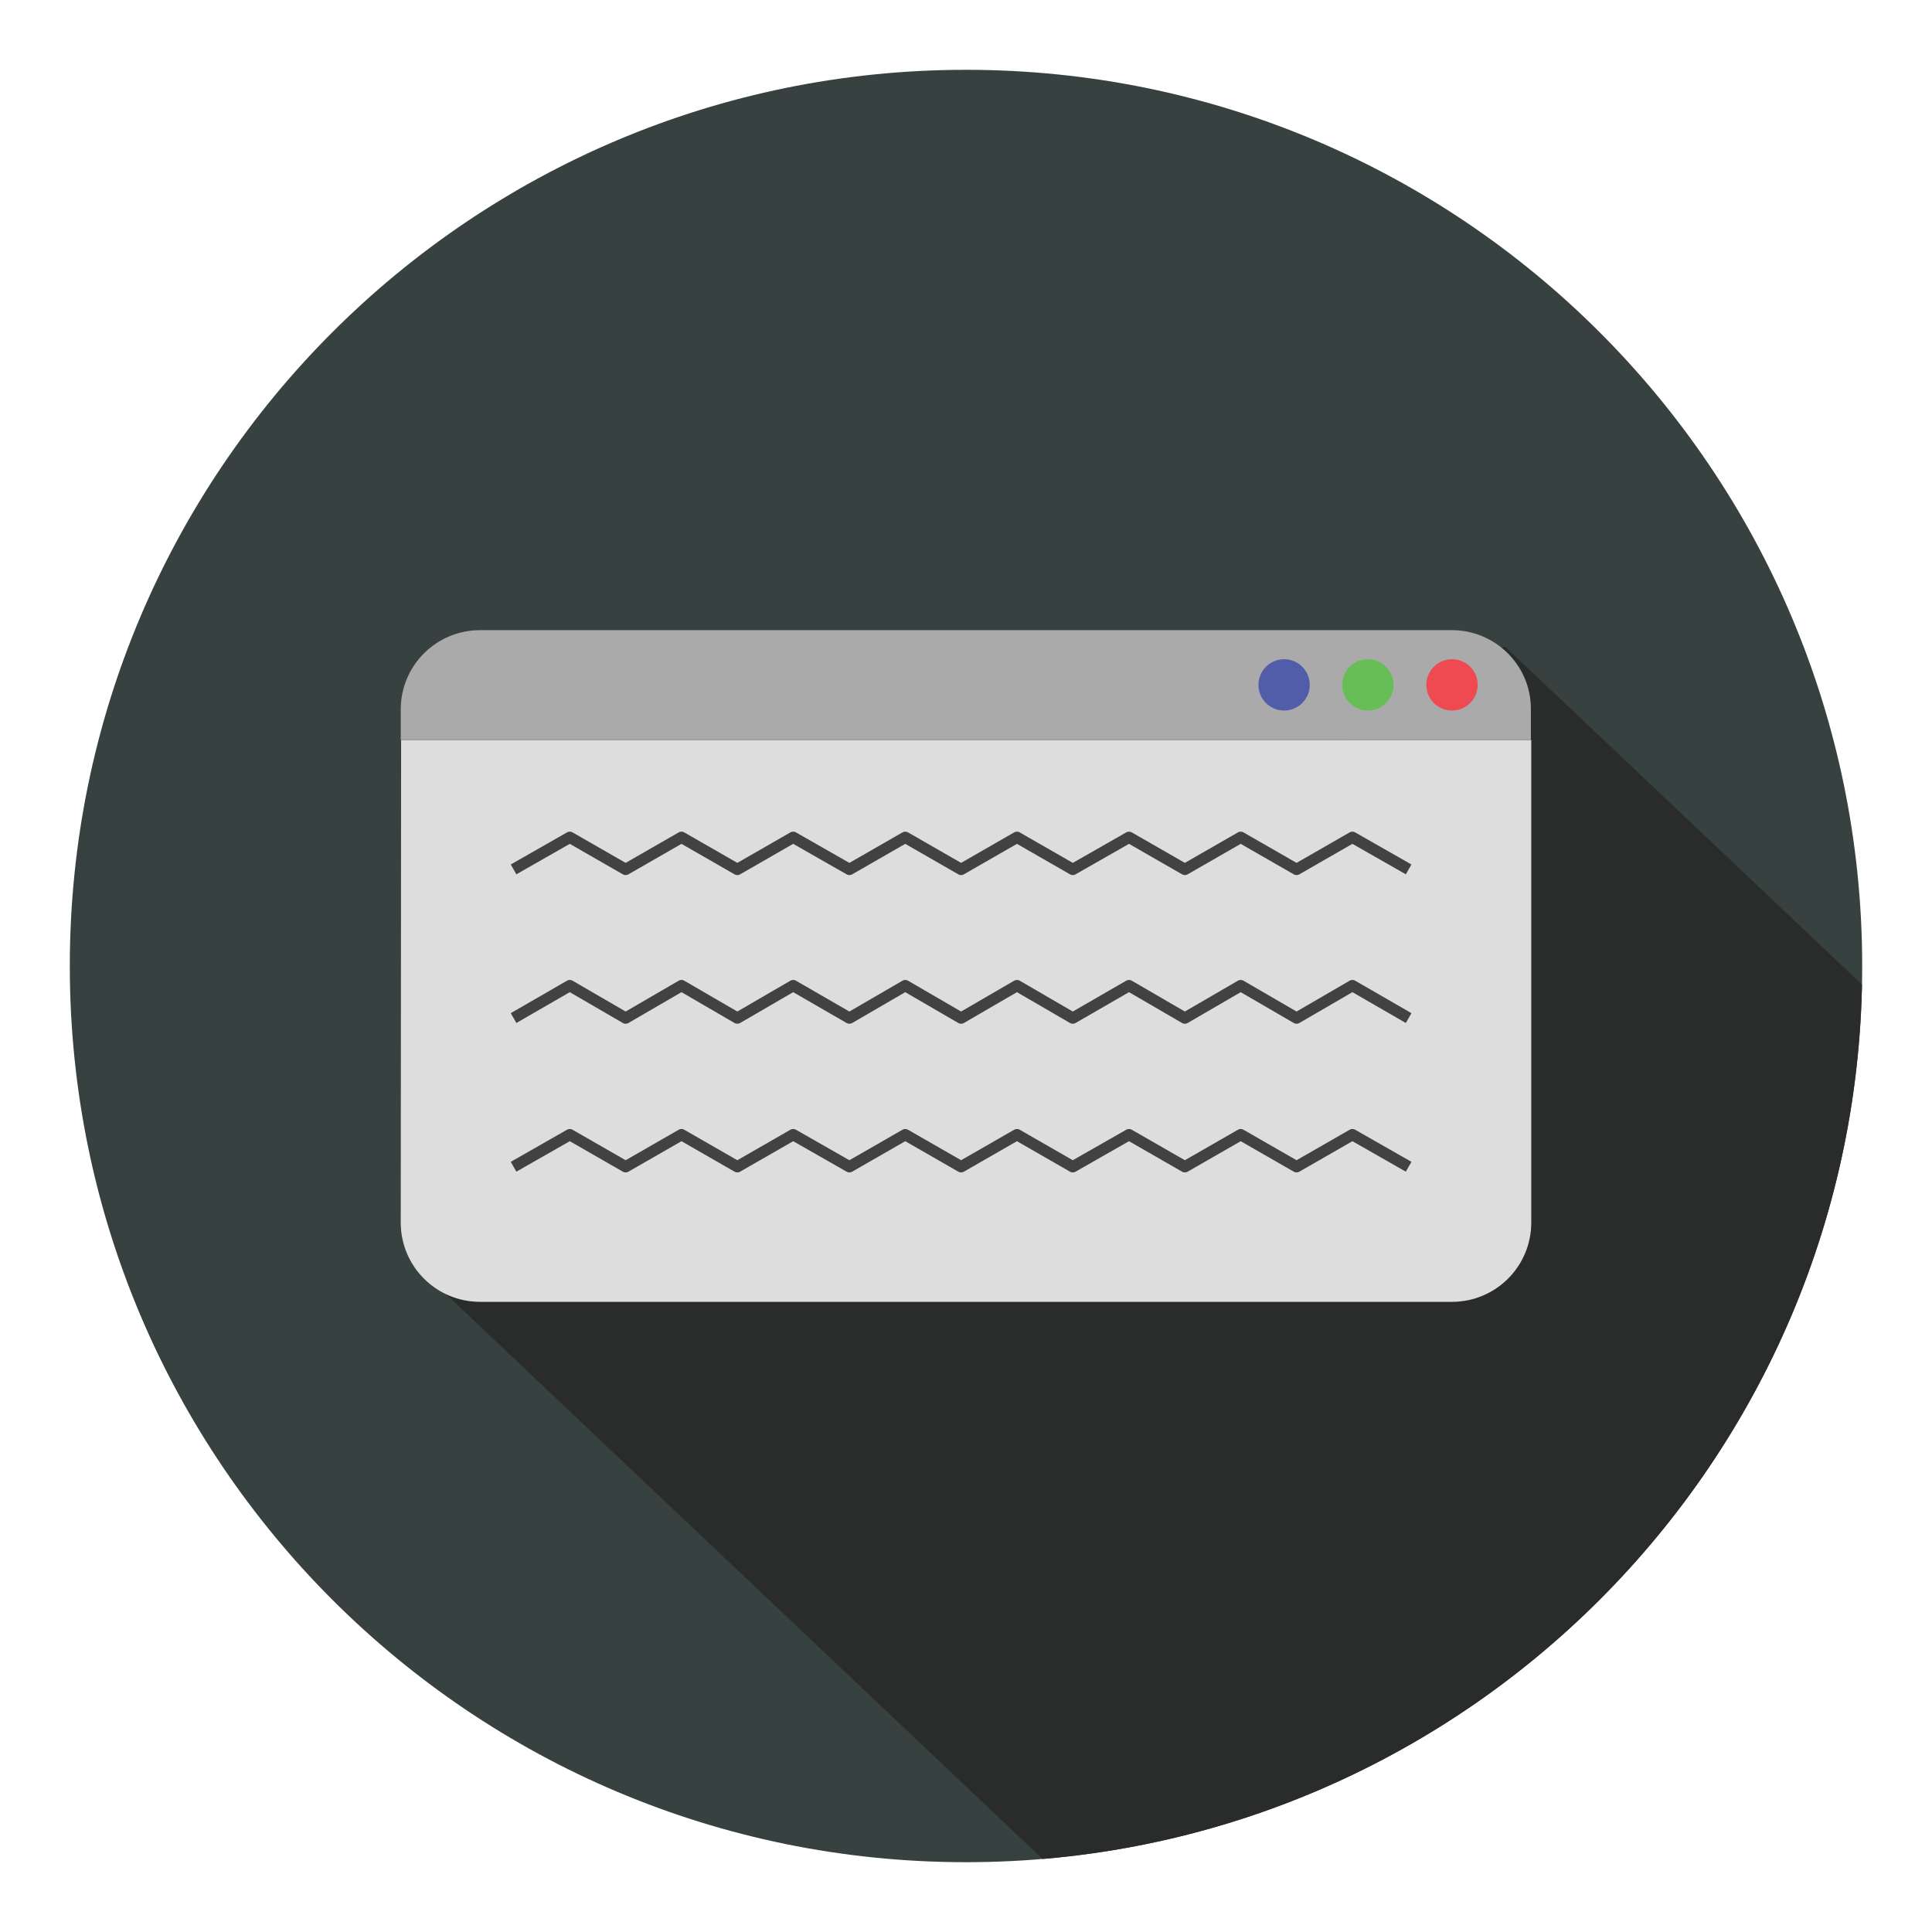
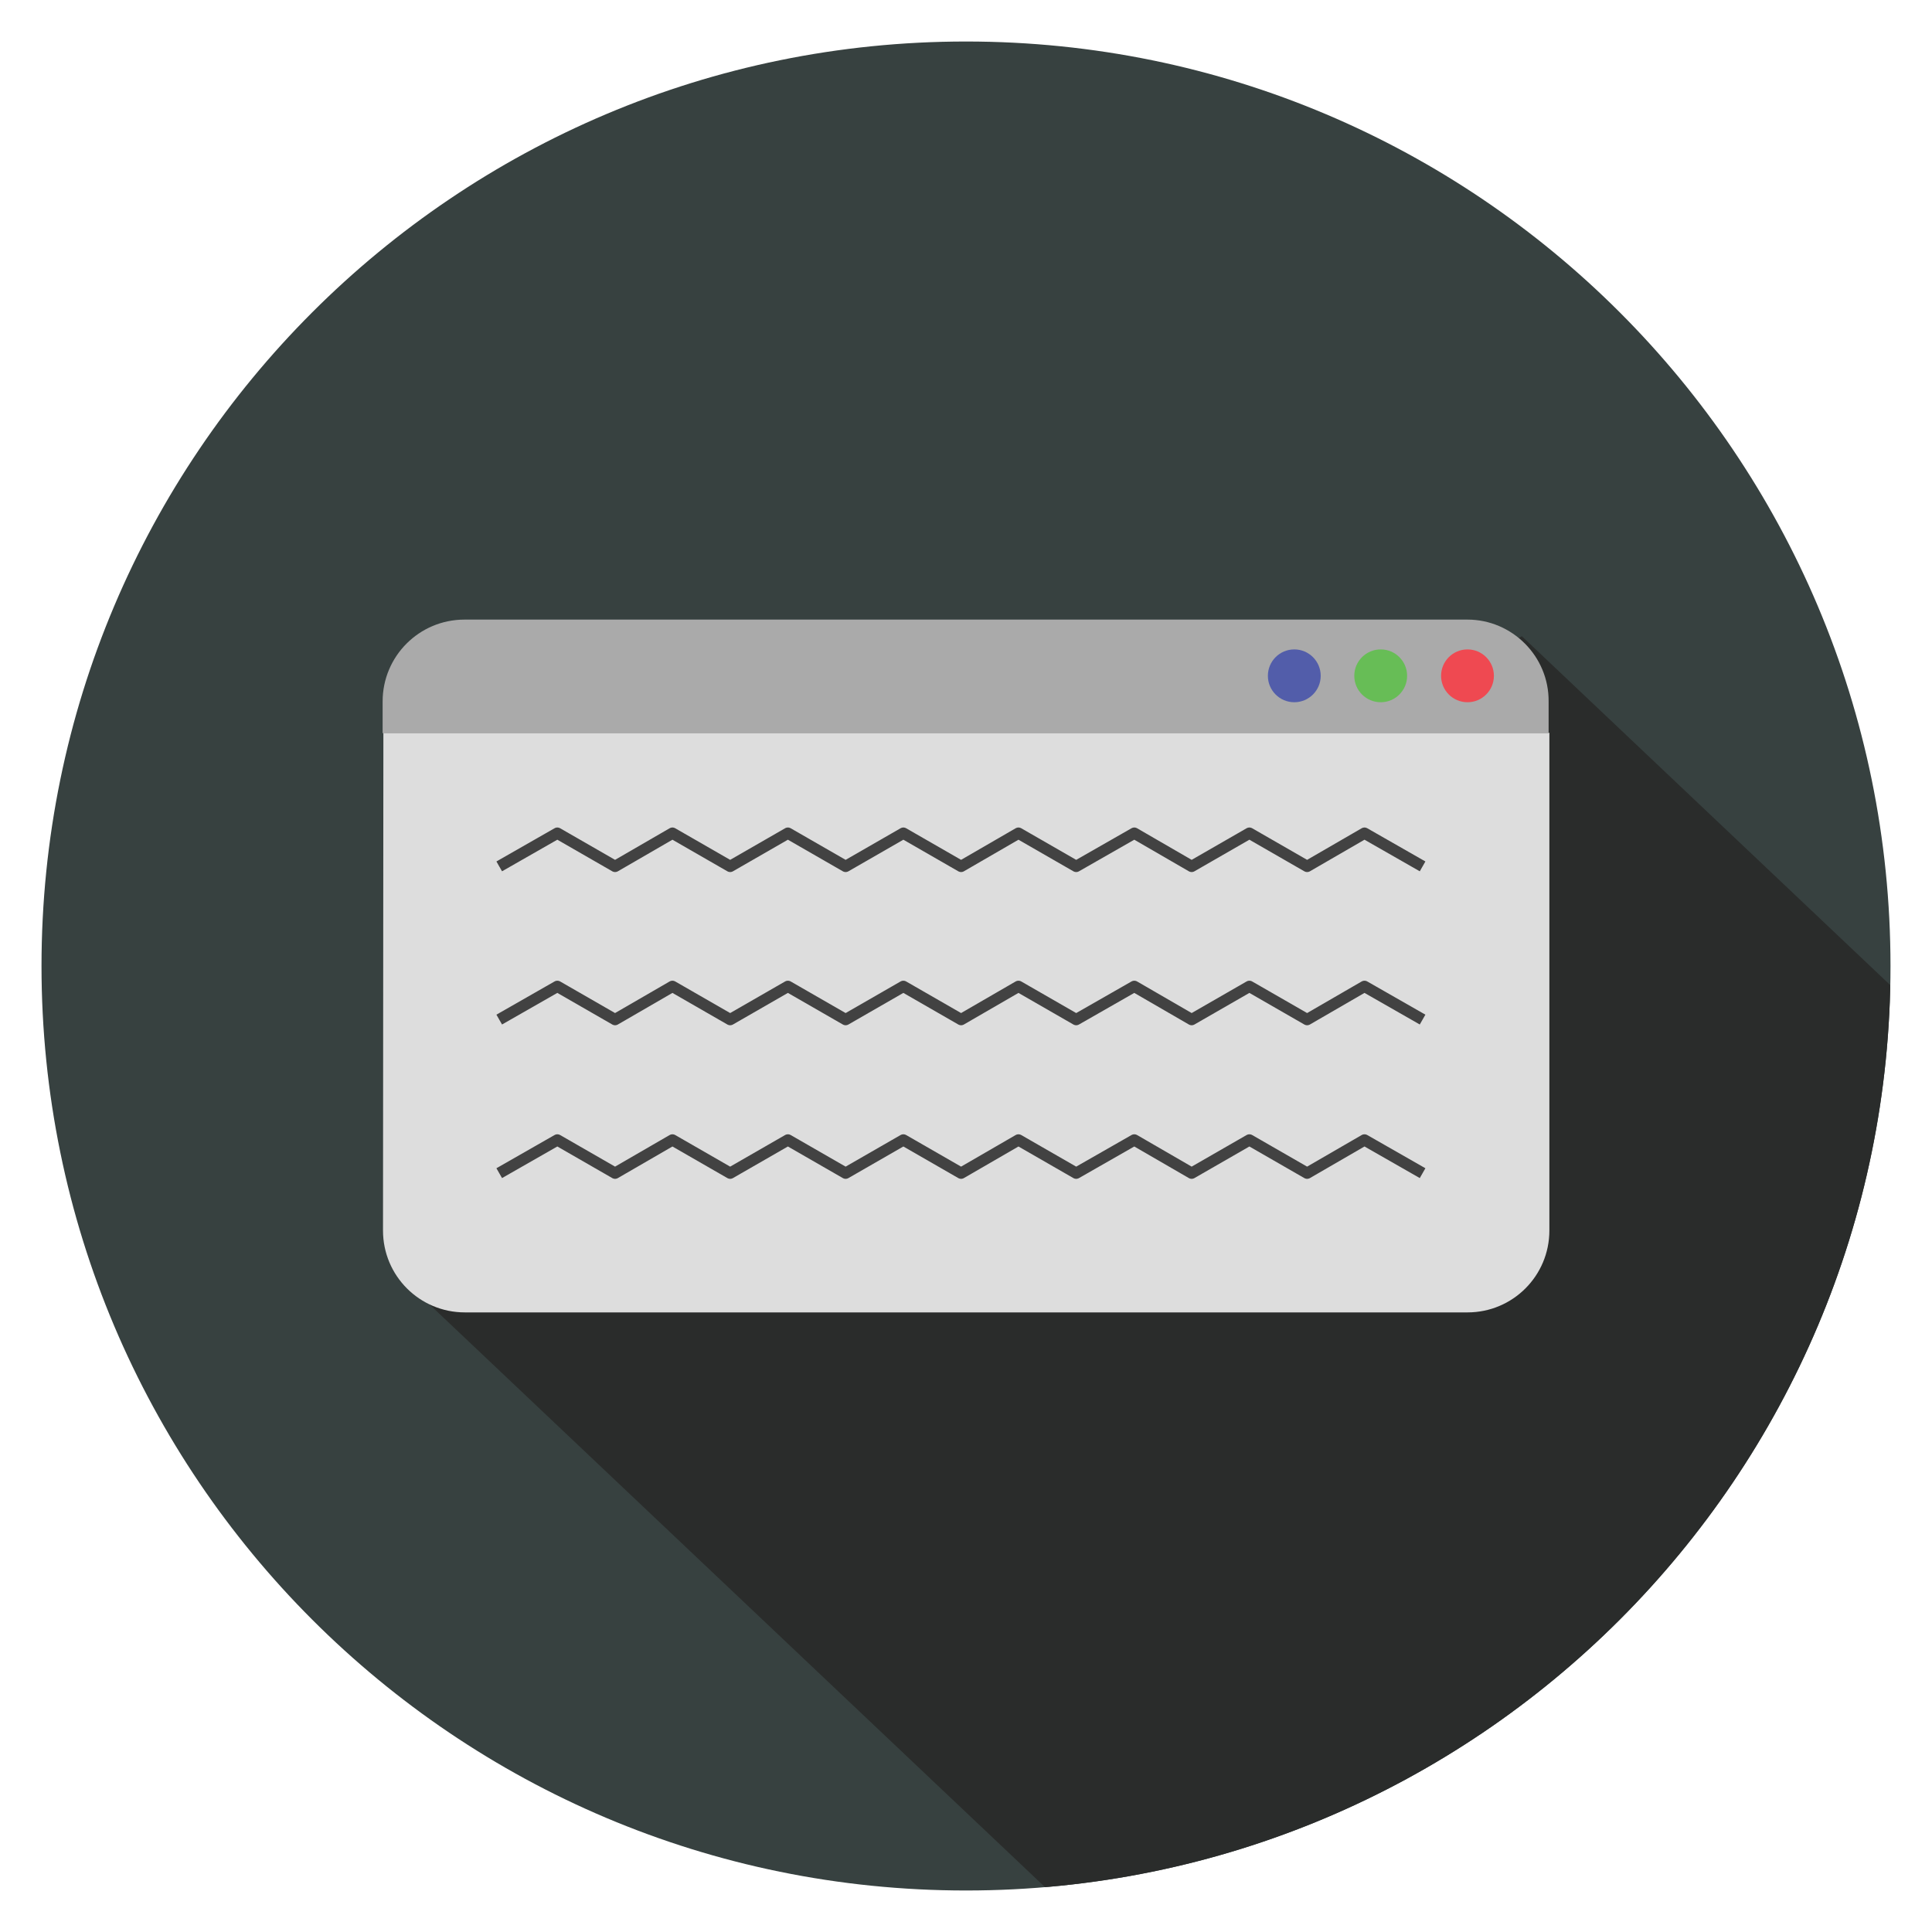
<svg xmlns="http://www.w3.org/2000/svg" xmlns:xlink="http://www.w3.org/1999/xlink" version="1.1" id="Layer_1" x="0px" y="0px" viewBox="-49 141 512 512" style="enable-background:new -49 141 512 512;" xml:space="preserve">
  <style type="text/css">
	.st0{fill:#374140;}
	.st1{clip-path:url(#SVGID_2_);fill:#2A2C2B;}
	.st2{fill:#DDDDDD;}
	.st3{fill:#AAAAAA;}
	.st4{fill:#EF4951;}
	.st5{fill:#67BD56;}
	.st6{fill:#525DAA;}
	.st7{opacity:0.7;fill:none;stroke:#000000;stroke-width:3;stroke-linejoin:round;stroke-miterlimit:10;enable-background:new    ;}
</style>
-   <circle class="st0" cx="207" cy="397" r="237.5" />
  <g>
+     <circle class="st0" cx="207" cy="397" r="245" />
    <g>
      <g>
        <g>
-           <defs>
-             <circle id="SVGID_1_" cx="207" cy="397" r="237.5" />
-           </defs>
-           <clipPath id="SVGID_2_">
-             <use xlink:href="#SVGID_1_" style="overflow:visible;" />
-           </clipPath>
-           <polyline class="st1" points="349.8,312.3 66.6,481.5 297.7,700.3 549.3,501.2     " />
+           <g>
+             <g>
+               <defs>
+                 <circle id="SVGID_1_" cx="207" cy="397" r="245" />
+               </defs>
+               <clipPath id="SVGID_2_">
+                 <use xlink:href="#SVGID_1_" style="overflow:visible;" />
+               </clipPath>
+               <polyline class="st1" points="354.3,309.6 62.2,484.2 300.6,709.9 560.1,504.5       " />
+             </g>
+           </g>
        </g>
      </g>
    </g>
-   </g>
-   <g>
-     <path class="st2" d="M57.2,465c0,11.6,9.4,21,21,21h257.6c11.6,0,21-9.4,21-21V337.1H57.3L57.2,465L57.2,465z" />
-     <path class="st3" d="M335.8,308H78.2c-11.6,0-21,9.4-21,21v8.1h299.5V329C356.8,317.4,347.3,308,335.8,308z" />
-     <circle class="st4" cx="335.8" cy="322.5" r="6.8" />
-     <circle class="st5" cx="313.5" cy="322.5" r="6.8" />
-     <circle class="st6" cx="291.3" cy="322.5" r="6.8" />
-     <polyline class="st7" points="324.3,371.4 309.4,362.9 294.6,371.4 279.8,362.9 265,371.4 250.2,362.9 235.3,371.4 220.5,362.9    205.7,371.4 190.9,362.9 176.1,371.4 161.2,362.9 146.4,371.4 131.6,362.9 116.8,371.4 102,362.9 87.1,371.4  " />
-     <polyline class="st7" points="324.3,410.8 309.4,402.2 294.6,410.8 279.8,402.2 265,410.8 250.2,402.2 235.3,410.8 220.5,402.2    205.7,410.8 190.9,402.2 176.1,410.8 161.2,402.2 146.4,410.8 131.6,402.2 116.8,410.8 102,402.2 87.1,410.8  " />
-     <polyline class="st7" points="324.3,450.2 309.4,441.7 294.6,450.2 279.8,441.7 265,450.2 250.2,441.7 235.3,450.2 220.5,441.7    205.7,450.2 190.9,441.7 176.1,450.2 161.2,441.7 146.4,450.2 131.6,441.7 116.8,450.2 102,441.7 87.1,450.2  " />
+     <g>
+       <path class="st2" d="M52.5,467.1c0,12,9.7,21.7,21.7,21.7h265.7c12,0,21.7-9.7,21.7-21.7V335.2h-309L52.5,467.1L52.5,467.1z" />
+       <path class="st3" d="M339.9,305.2H74.1c-12,0-21.7,9.7-21.7,21.7v8.4h309v-8.4C361.5,314.9,351.7,305.2,339.9,305.2z" />
+       <circle class="st4" cx="339.9" cy="320.1" r="7" />
+       <circle class="st5" cx="316.9" cy="320.1" r="7" />
+       <circle class="st6" cx="294" cy="320.1" r="7" />
+       <polyline class="st7" points="328,370.6 312.6,361.8 297.4,370.6 282.1,361.8 266.8,370.6 251.6,361.8 236.2,370.6 220.9,361.8     205.7,370.6 190.4,361.8 175.1,370.6 159.8,361.8 144.5,370.6 129.2,361.8 114,370.6 98.7,361.8 83.3,370.6   " />
+       <polyline class="st7" points="328,411.2 312.6,402.4 297.4,411.2 282.1,402.4 266.8,411.2 251.6,402.4 236.2,411.2 220.9,402.4     205.7,411.2 190.4,402.4 175.1,411.2 159.8,402.4 144.5,411.2 129.2,402.4 114,411.2 98.7,402.4 83.3,411.2   " />
+       <polyline class="st7" points="328,451.9 312.6,443.1 297.4,451.9 282.1,443.1 266.8,451.9 251.6,443.1 236.2,451.9 220.9,443.1     205.7,451.9 190.4,443.1 175.1,451.9 159.8,443.1 144.5,451.9 129.2,443.1 114,451.9 98.7,443.1 83.3,451.9   " />
+     </g>
  </g>
</svg>
